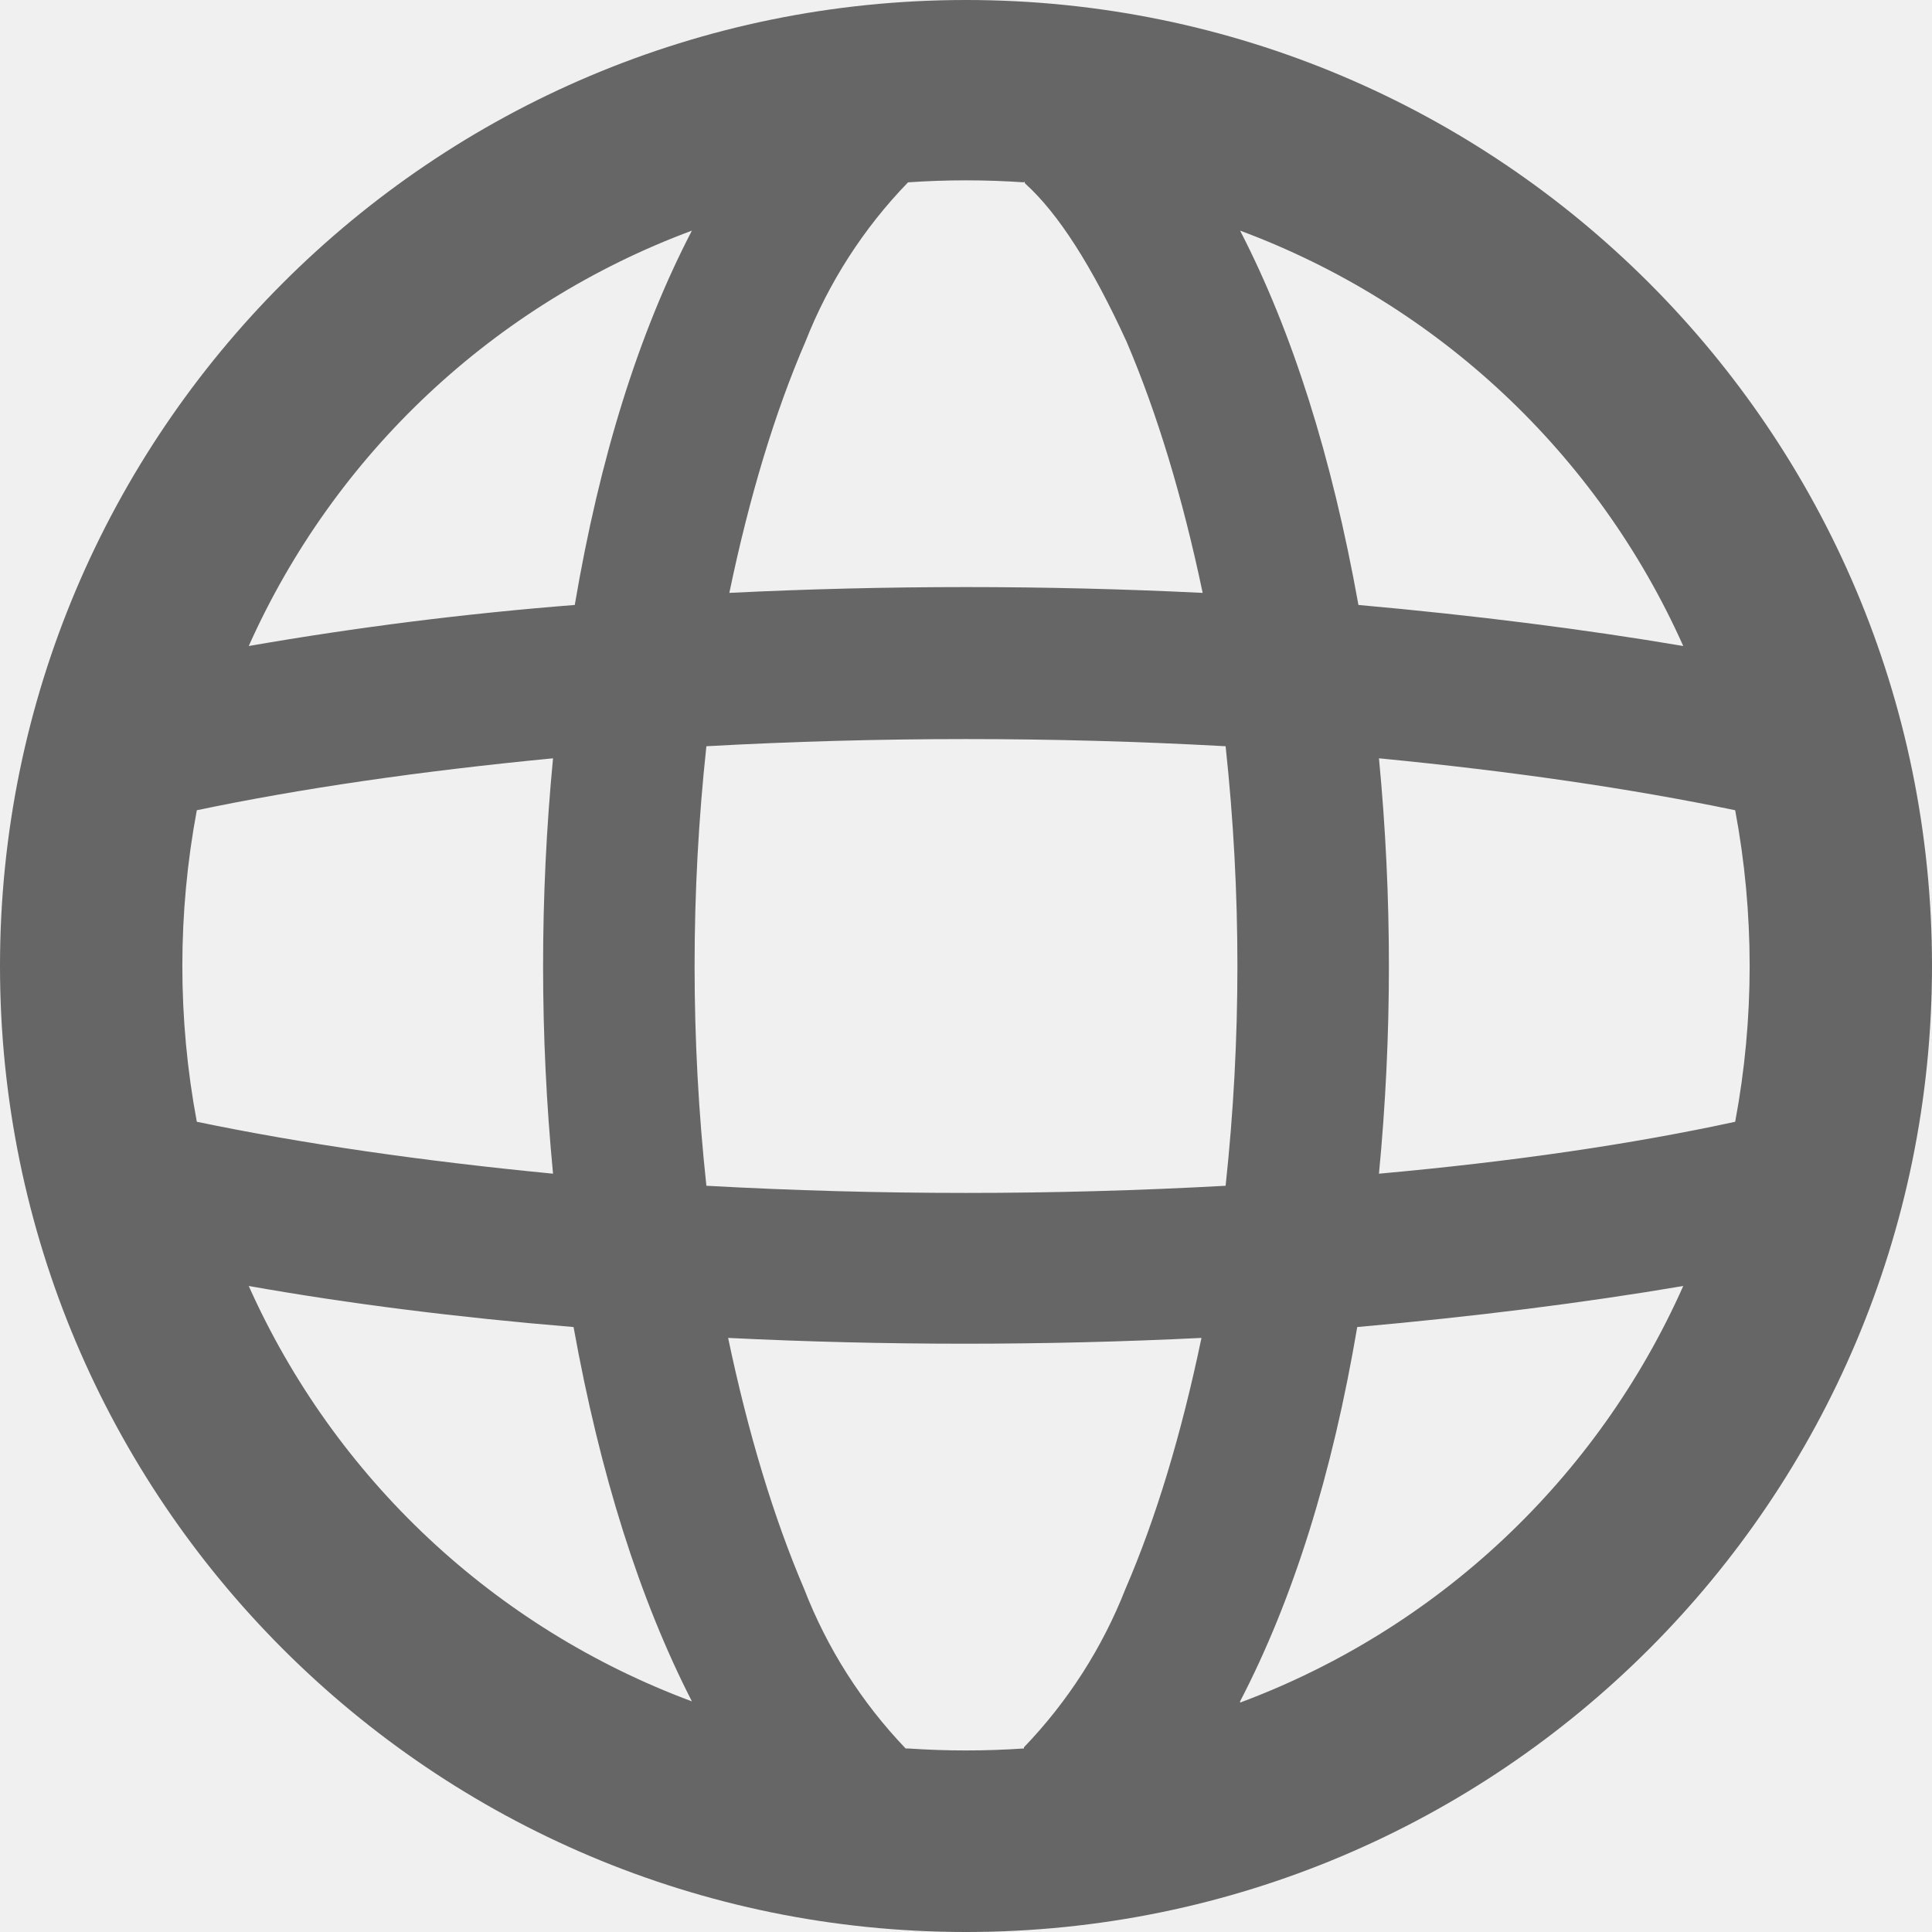
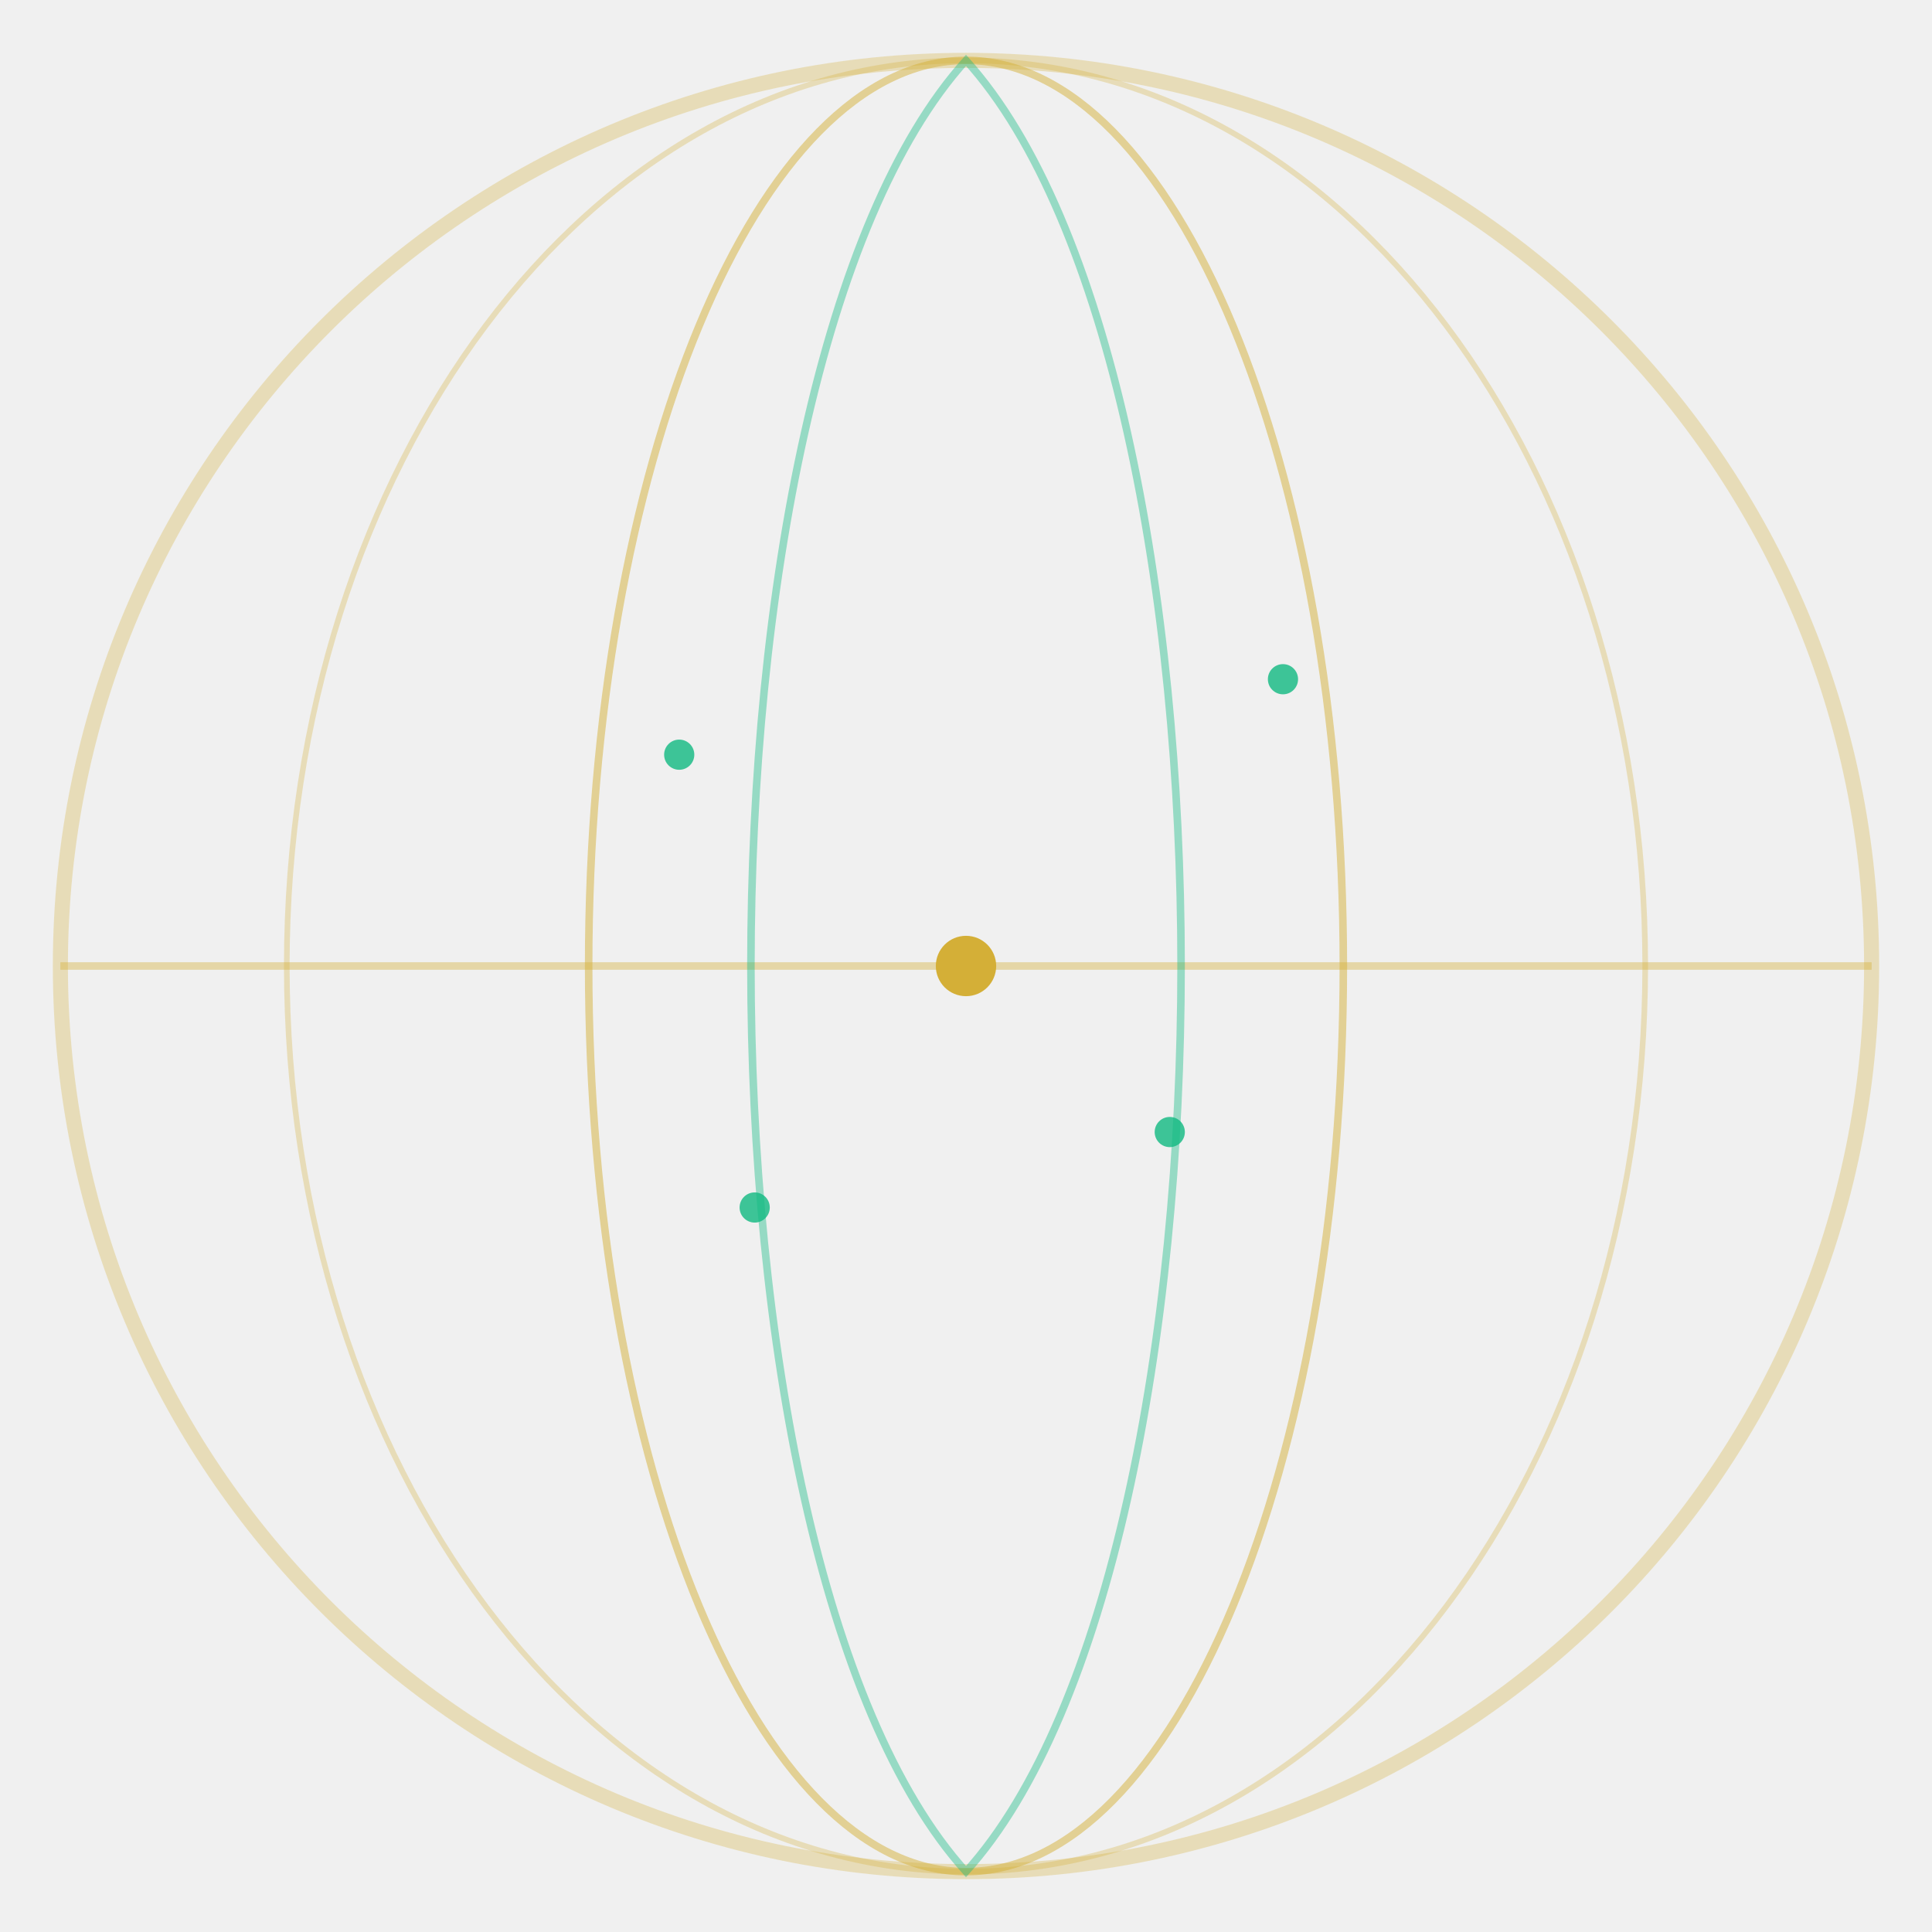
- <svg xmlns="http://www.w3.org/2000/svg" fill="none" viewBox="0 0 16 16">
-   <g clip-path="url(#a)">
-     <path fill-rule="evenodd" clip-rule="evenodd" d="M10.27 14.1a6.5 6.5 0 0 0 3.67-3.45q-1.24.21-2.7.34-.31 1.83-.97 3.1M8 16A8 8 0 1 0 8 0a8 8 0 0 0 0 16m.48-1.52a7 7 0 0 1-.96 0H7.5a4 4 0 0 1-.84-1.32q-.38-.89-.63-2.08a40 40 0 0 0 3.92 0q-.25 1.2-.63 2.08a4 4 0 0 1-.84 1.31zm2.94-4.76q1.66-.15 2.95-.43a7 7 0 0 0 0-2.58q-1.3-.27-2.95-.43a18 18 0 0 1 0 3.44m-1.27-3.54a17 17 0 0 1 0 3.64 39 39 0 0 1-4.3 0 17 17 0 0 1 0-3.64 39 39 0 0 1 4.3 0m1.1-1.17q1.45.13 2.69.34a6.5 6.5 0 0 0-3.67-3.44q.65 1.26.98 3.1M8.48 1.5l.01.02q.41.37.84 1.31.38.89.63 2.08a40 40 0 0 0-3.92 0q.25-1.2.63-2.08a4 4 0 0 1 .85-1.32 7 7 0 0 1 .96 0m-2.75.4a6.5 6.5 0 0 0-3.67 3.44 29 29 0 0 1 2.7-.34q.31-1.83.97-3.1M4.58 6.28q-1.66.16-2.95.43a7 7 0 0 0 0 2.58q1.3.27 2.95.43a18 18 0 0 1 0-3.44m.17 4.71q-1.45-.12-2.69-.34a6.5 6.5 0 0 0 3.67 3.44q-.65-1.27-.98-3.1" fill="#666" />
-   </g>
-   <defs>
-     <clipPath id="a">
-       <path fill="#fff" d="M0 0h16v16H0z" />
-     </clipPath>
-   </defs>
+ <svg xmlns="http://www.w3.org/2000/svg" width="512" height="512" viewBox="0 0 512 512" fill="none">
+   <circle cx="256" cy="256" r="240" stroke="#D4AF37" stroke-width="4" opacity="0.3" />
+   <ellipse cx="256" cy="256" rx="100" ry="240" stroke="#D4AF37" stroke-width="2" opacity="0.5" />
+   <ellipse cx="256" cy="256" rx="180" ry="240" stroke="#D4AF37" stroke-width="1.5" opacity="0.3" />
+   <line x1="16" y1="256" x2="496" y2="256" stroke="#D4AF37" stroke-width="2" opacity="0.4" />
+   <path d="M256 16 C180 100 180 412 256 496 C332 412 332 100 256 16Z" stroke="#10B981" stroke-width="2" opacity="0.4" fill="none" />
+   <circle cx="256" cy="256" r="8" fill="#D4AF37" />
+   <circle cx="180" cy="200" r="4" fill="#10B981" opacity="0.8" />
+   <circle cx="340" cy="180" r="4" fill="#10B981" opacity="0.8" />
+   <circle cx="200" cy="320" r="4" fill="#10B981" opacity="0.8" />
+   <circle cx="310" cy="300" r="4" fill="#10B981" opacity="0.8" />
</svg>
